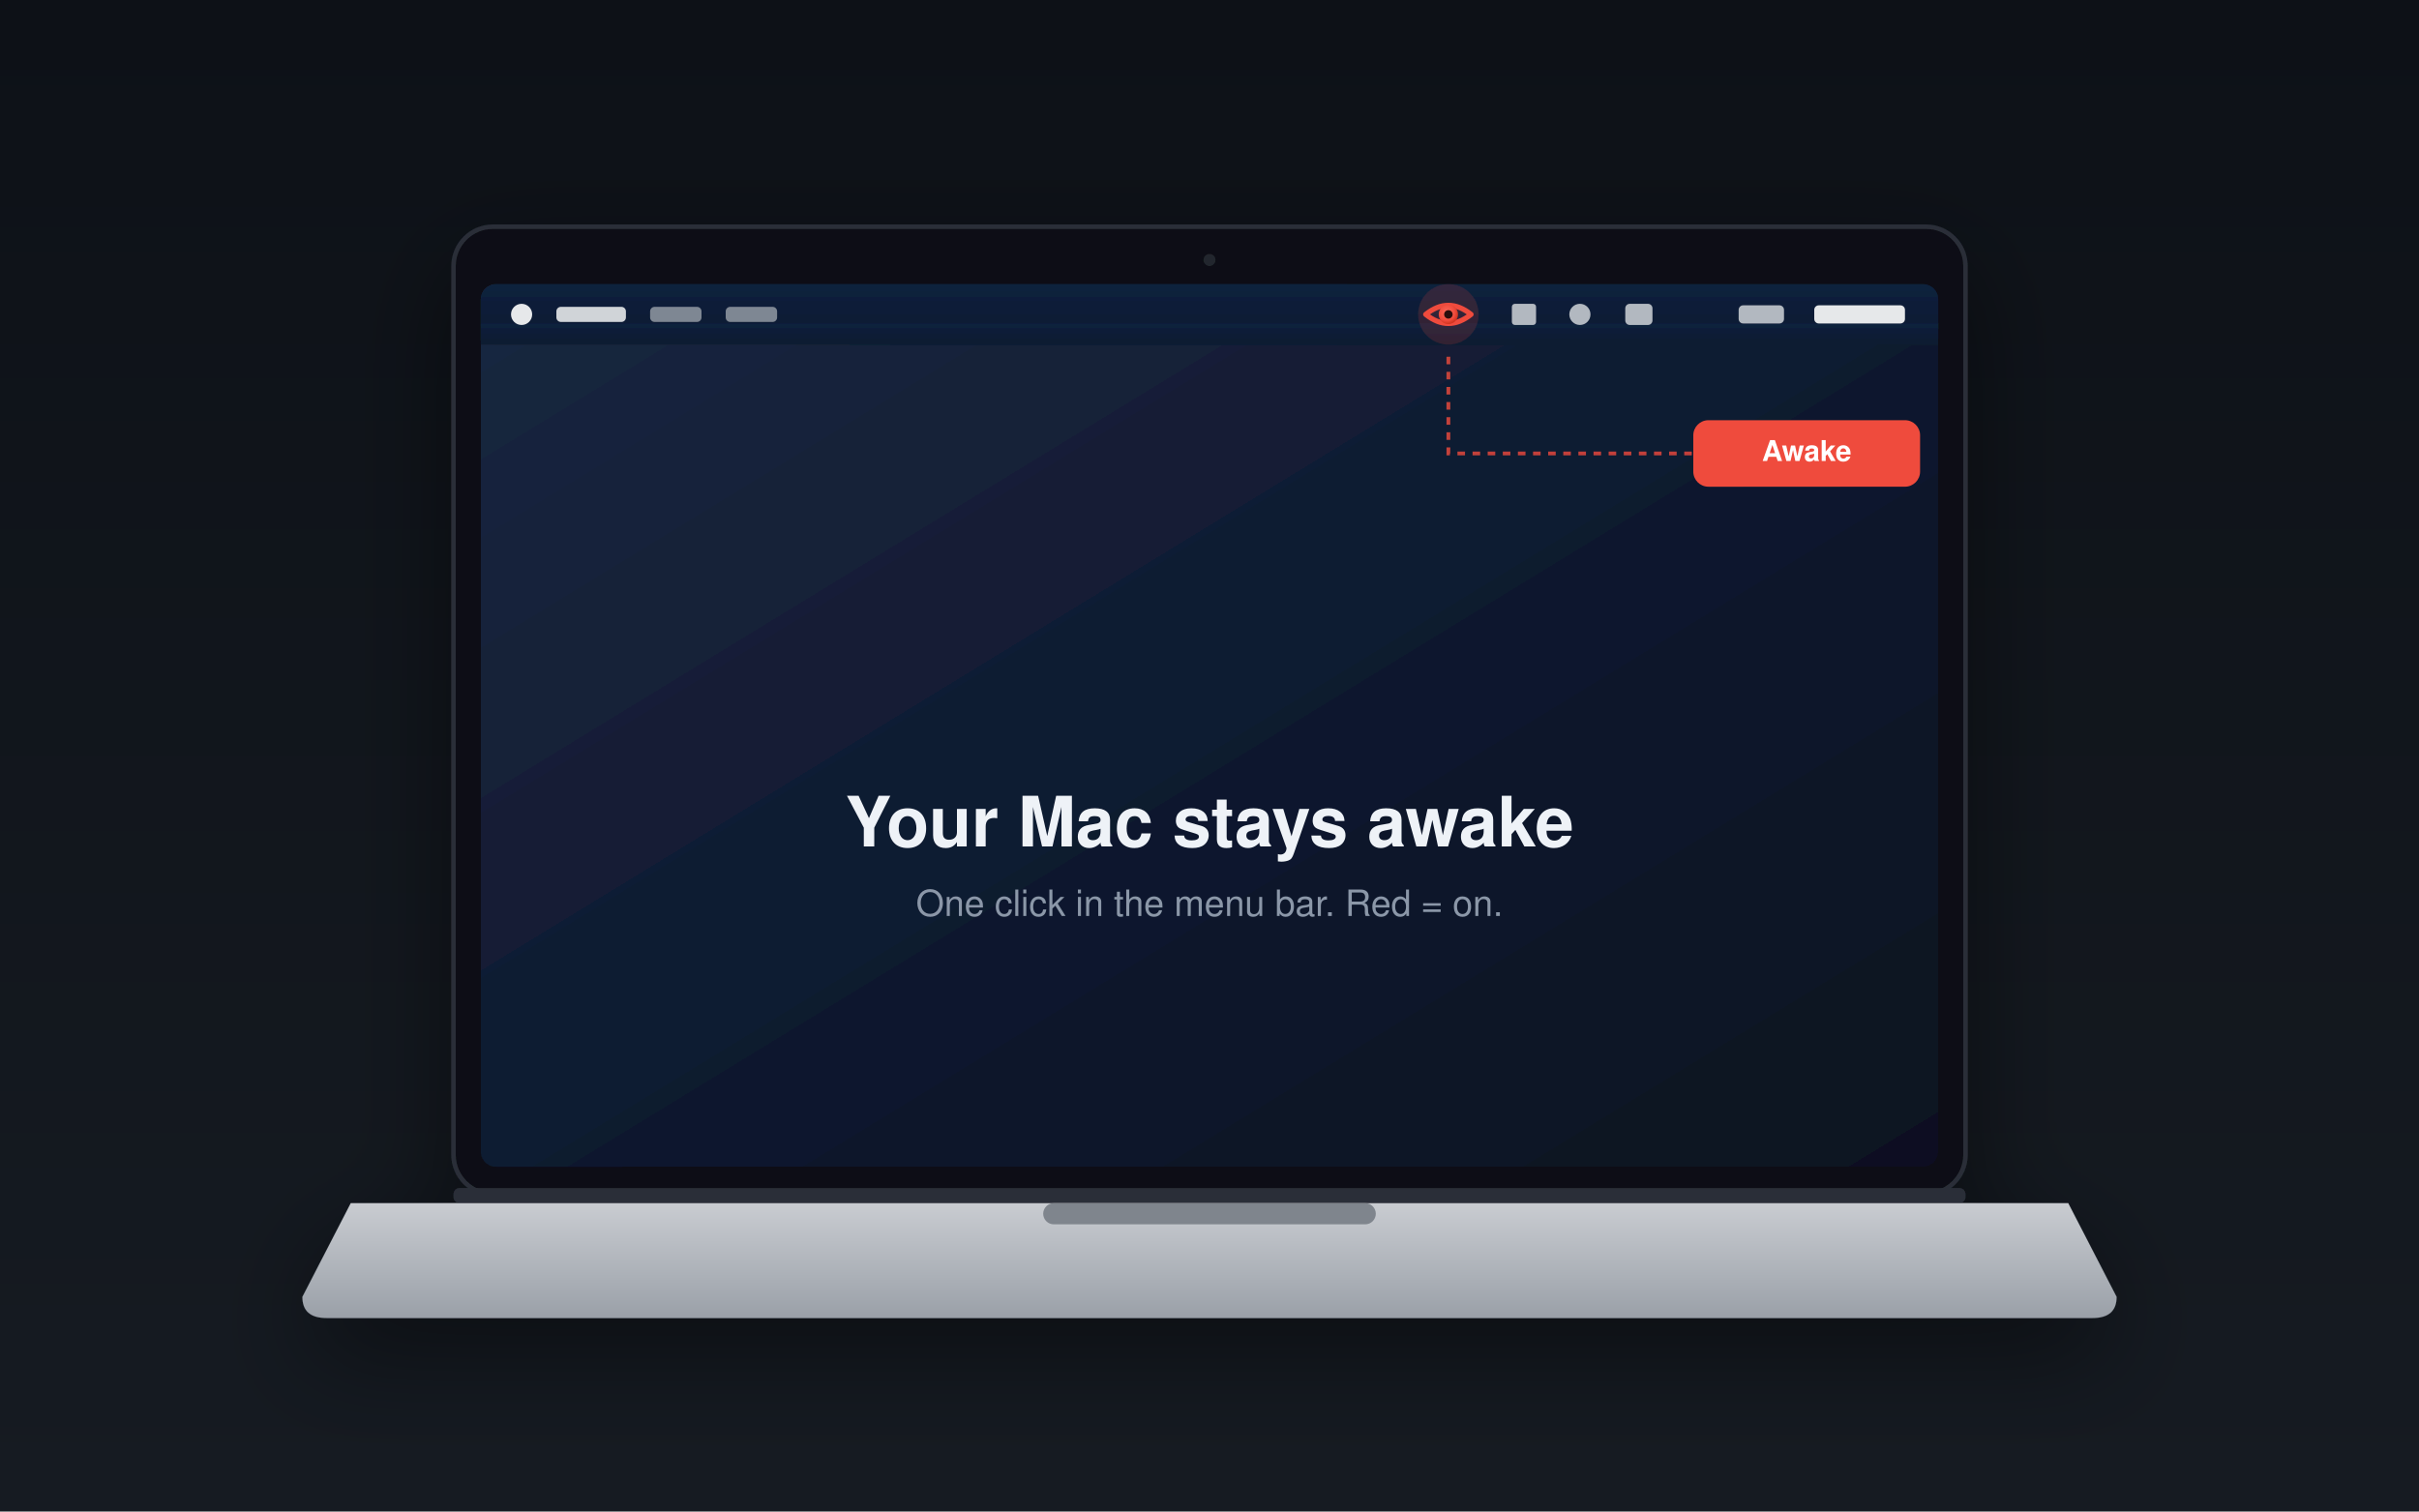
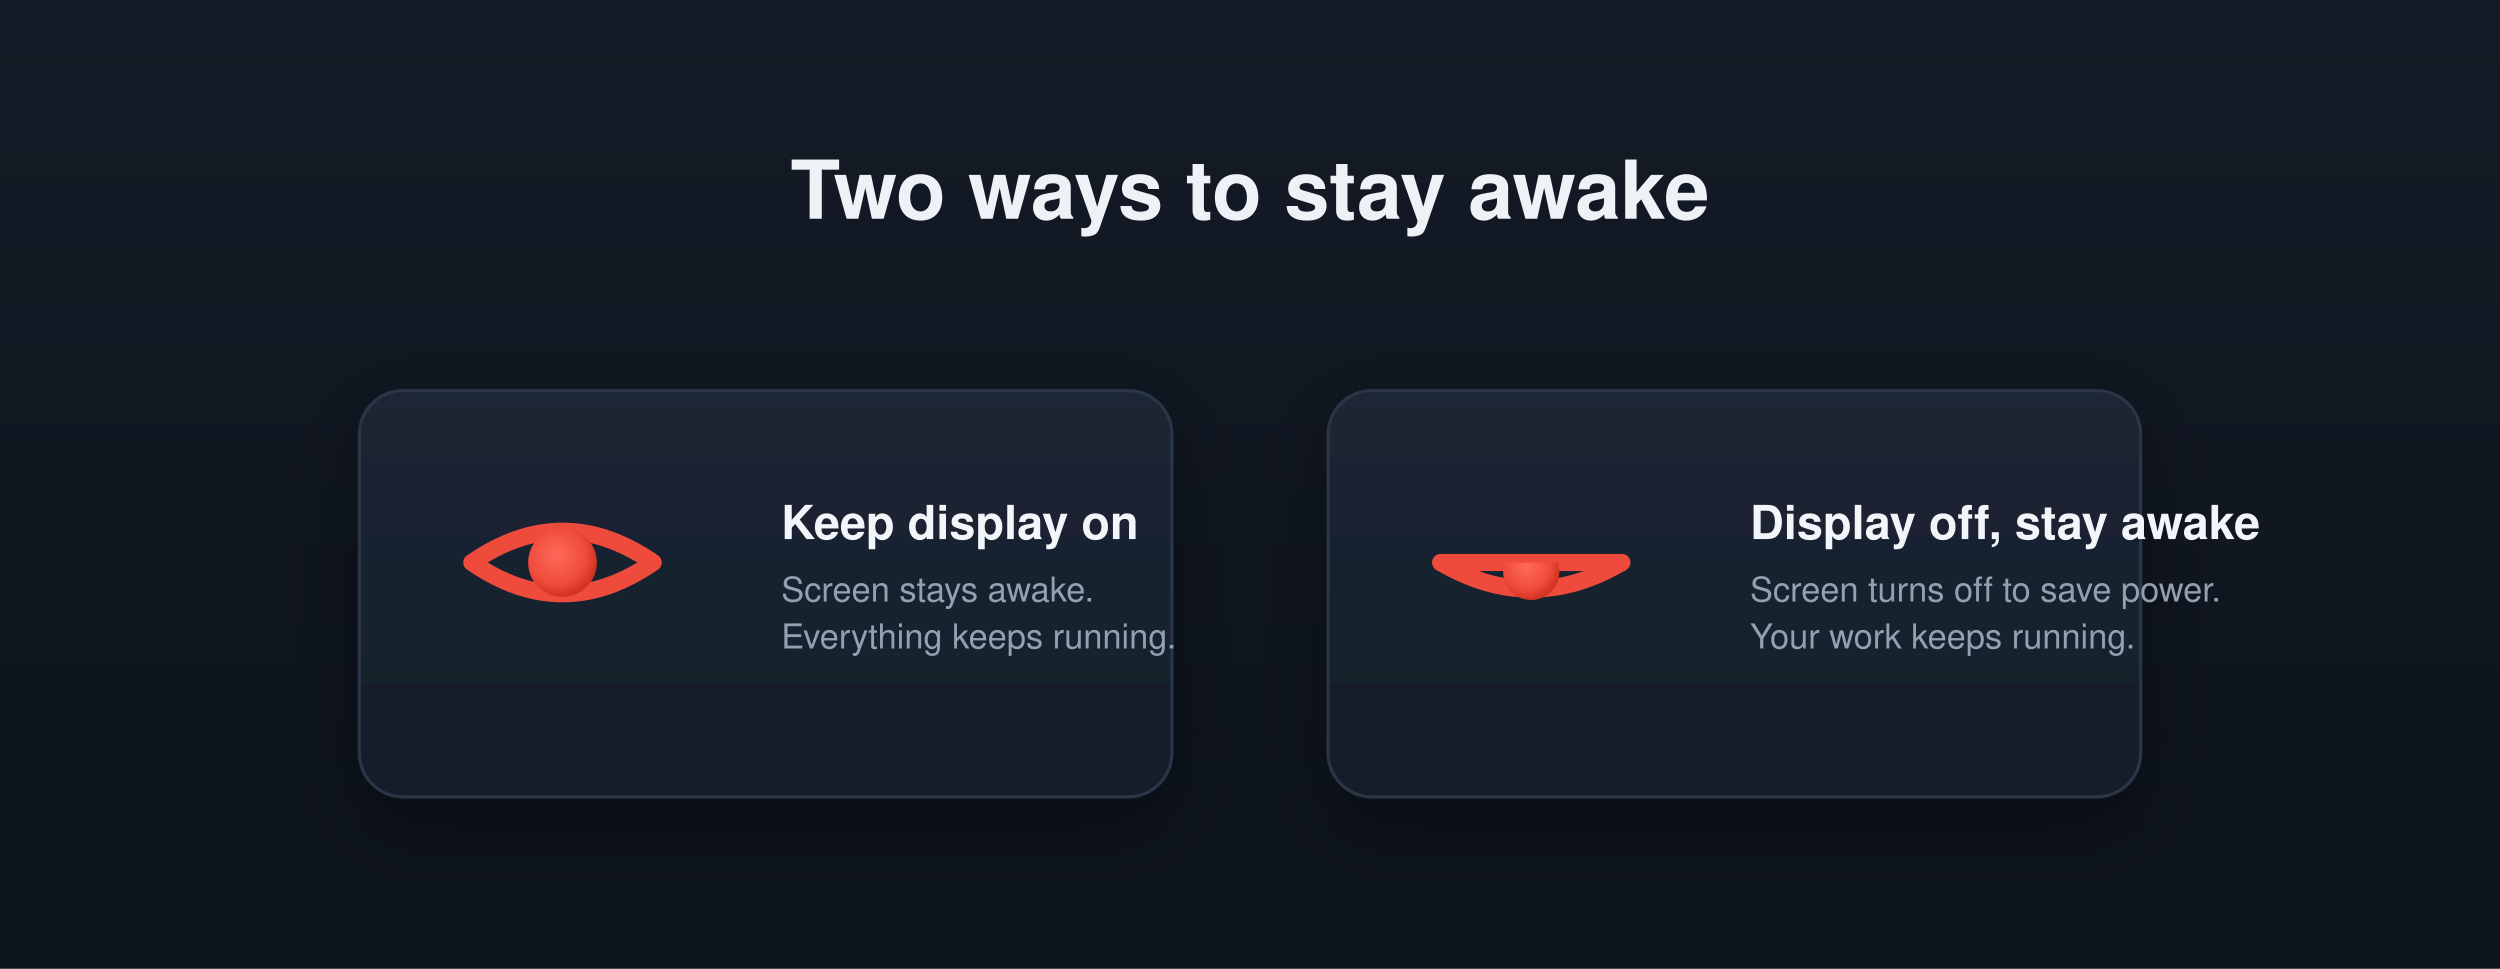
- <svg xmlns="http://www.w3.org/2000/svg" width="1600" height="1000" viewBox="0 0 1600 1000">
+ <svg xmlns="http://www.w3.org/2000/svg" width="1600" height="620" viewBox="0 0 1600 620">
  <defs>
    <linearGradient id="page" x1="0" y1="0" x2="0" y2="1">
-       <stop offset="0" stop-color="#0d1117" />
-       <stop offset="1" stop-color="#161b22" />
+       <stop offset="0" stop-color="#141b26" />
+       <stop offset="1" stop-color="#0d131c" />
    </linearGradient>
-     <linearGradient id="wall" x1="0" y1="0" x2="1" y2="1">
-       <stop offset="0" stop-color="#1a2740" />
-       <stop offset="0.5" stop-color="#0f1a30" />
-       <stop offset="1" stop-color="#0a1120" />
-     </linearGradient>
-     <linearGradient id="bar" x1="0" y1="0" x2="0" y2="1">
-       <stop offset="0" stop-color="#11213d" />
-       <stop offset="1" stop-color="#0d1a30" />
-     </linearGradient>
-     <linearGradient id="alu" x1="0" y1="0" x2="0" y2="1">
-       <stop offset="0" stop-color="#c9ccd1" />
-       <stop offset="1" stop-color="#9aa0a8" />
+     <linearGradient id="card" x1="0" y1="0" x2="0" y2="1">
+       <stop offset="0" stop-color="#1c2634" />
+       <stop offset="1" stop-color="#151d29" />
    </linearGradient>
    <radialGradient id="iris" cx="0.42" cy="0.4" r="0.6">
      <stop offset="0" stop-color="#ff6a5a" />
      <stop offset="0.7" stop-color="#ef4b3c" />
      <stop offset="1" stop-color="#d0331f" />
    </radialGradient>
-     <filter id="sh" x="-20%" y="-20%" width="140%" height="140%">
-       <feDropShadow dx="0" dy="24" stdDeviation="34" flood-color="#000" flood-opacity="0.45" />
+     <filter id="sh" x="-30%" y="-30%" width="160%" height="160%">
+       <feDropShadow dx="0" dy="16" stdDeviation="26" flood-color="#000" flood-opacity="0.4" />
    </filter>
  </defs>
-   <rect width="1600" height="1000" fill="url(#page)" />
+   <rect width="1600" height="620" fill="url(#page)" />
+   <text x="800" y="140" font-family="-apple-system,Helvetica,Arial" font-size="52" font-weight="800" fill="#eef2f7" text-anchor="middle">Two ways to stay awake</text>
  <g filter="url(#sh)">
-     <rect x="300" y="150" width="1000" height="640" rx="26" fill="#0b0d12" stroke="#2b2f38" stroke-width="3" />
-     <circle cx="800" cy="172" r="4" fill="#22262e" />
-     <rect x="318" y="188" width="964" height="584" rx="10" fill="url(#wall)" />
-     <rect x="318" y="188" width="964" height="40" rx="10" fill="url(#bar)" />
-     <rect x="318" y="214" width="964" height="14" fill="url(#bar)" />
-     <circle cx="345" cy="208" r="7" fill="#e6e8ea" />
-     <rect x="368" y="203" width="46" height="10" rx="3" fill="#e6e8ea" opacity="0.9" />
-     <rect x="430" y="203" width="34" height="10" rx="3" fill="#aeb3ba" opacity="0.7" />
-     <rect x="480" y="203" width="34" height="10" rx="3" fill="#aeb3ba" opacity="0.7" />
-     <g fill="#cfd3d8" opacity="0.85">
-       <rect x="1000" y="201" width="16" height="14" rx="2" />
-       <circle cx="1045" cy="208" r="7" />
-       <rect x="1075" y="201" width="18" height="14" rx="3" />
-       <rect x="1150" y="202" width="30" height="12" rx="3" />
-     </g>
-     <rect x="1200" y="202" width="60" height="12" rx="3" fill="#e6e8ea" />
-     <g transform="translate(958,208)">
-       <circle cx="0" cy="0" r="20" fill="#ef4b3c" opacity="0.16" />
-       <path d="M-15 0 Q0 -12 15 0 Q0 12 -15 0 Z" fill="none" stroke="#ef4b3c" stroke-width="3.4" stroke-linejoin="round" />
-       <circle cx="0" cy="0" r="6.4" fill="url(#iris)" />
-       <circle cx="0" cy="0" r="2.8" fill="#2a0c07" />
-     </g>
-     <g>
-       <path d="M958 236 L958 300 L1120 300" fill="none" stroke="#ef4b3c" stroke-width="2.5" stroke-dasharray="5 5" opacity="0.8" />
-       <rect x="1120" y="278" width="150" height="44" rx="10" fill="#ef4b3c" />
-       <text x="1195" y="305" font-family="-apple-system,Helvetica,Arial" font-size="19" font-weight="700" fill="#fff" text-anchor="middle">Awake</text>
-     </g>
-     <text x="800" y="560" font-family="-apple-system,Helvetica,Arial" font-size="46" font-weight="800" fill="#eef2f7" text-anchor="middle">Your Mac stays awake</text>
-     <text x="800" y="606" font-family="-apple-system,Helvetica,Arial" font-size="24" font-weight="500" fill="#8b97a8" text-anchor="middle">One click in the menu bar. Red = on.</text>
-     <rect x="300" y="786" width="1000" height="10" rx="4" fill="#2b2f38" />
-     <path d="M232 796 L1368 796 L1400 858 Q1400 872 1384 872 L216 872 Q200 872 200 858 Z" fill="url(#alu)" />
-     <rect x="690" y="796" width="220" height="14" rx="7" fill="#7f858d" />
+     <rect x="230" y="250" width="520" height="260" rx="28" fill="url(#card)" stroke="#2a3646" stroke-width="2" />
  </g>
+   <g transform="translate(360,360)">
+     <path d="M-58 0 Q0 -40 58 0 Q0 40 -58 0 Z" fill="none" stroke="#ef4b3c" stroke-width="11" stroke-linejoin="round" />
+     <circle cx="0" cy="0" r="22" fill="url(#iris)" />
+   </g>
+   <text x="500" y="345" font-family="-apple-system,Helvetica,Arial" font-size="30" font-weight="700" fill="#f2f5f9">Keep display on</text>
+   <text x="500" y="385" font-family="-apple-system,Helvetica,Arial" font-size="22" font-weight="500" fill="#93a0b2">Screen stays awake.</text>
+   <text x="500" y="415" font-family="-apple-system,Helvetica,Arial" font-size="22" font-weight="500" fill="#93a0b2">Everything keeps running.</text>
+   <g filter="url(#sh)">
+     <rect x="850" y="250" width="520" height="260" rx="28" fill="url(#card)" stroke="#2a3646" stroke-width="2" />
+   </g>
+   <g transform="translate(980,360)">
+     <line x1="-58" y1="0" x2="58" y2="0" stroke="#ef4b3c" stroke-width="11" stroke-linecap="round" />
+     <path d="M-58 0 Q0 34 58 0" fill="none" stroke="#ef4b3c" stroke-width="11" stroke-linejoin="round" />
+     <clipPath id="lidclip">
+       <rect x="-58" y="0" width="116" height="36" />
+     </clipPath>
+     <circle cx="0" cy="6" r="18" fill="url(#iris)" clip-path="url(#lidclip)" />
+   </g>
+   <text x="1120" y="345" font-family="-apple-system,Helvetica,Arial" font-size="30" font-weight="700" fill="#f2f5f9">Display off, stay awake</text>
+   <text x="1120" y="385" font-family="-apple-system,Helvetica,Arial" font-size="22" font-weight="500" fill="#93a0b2">Screen turns off to save power.</text>
+   <text x="1120" y="415" font-family="-apple-system,Helvetica,Arial" font-size="22" font-weight="500" fill="#93a0b2">Your work keeps running.</text>
</svg>
